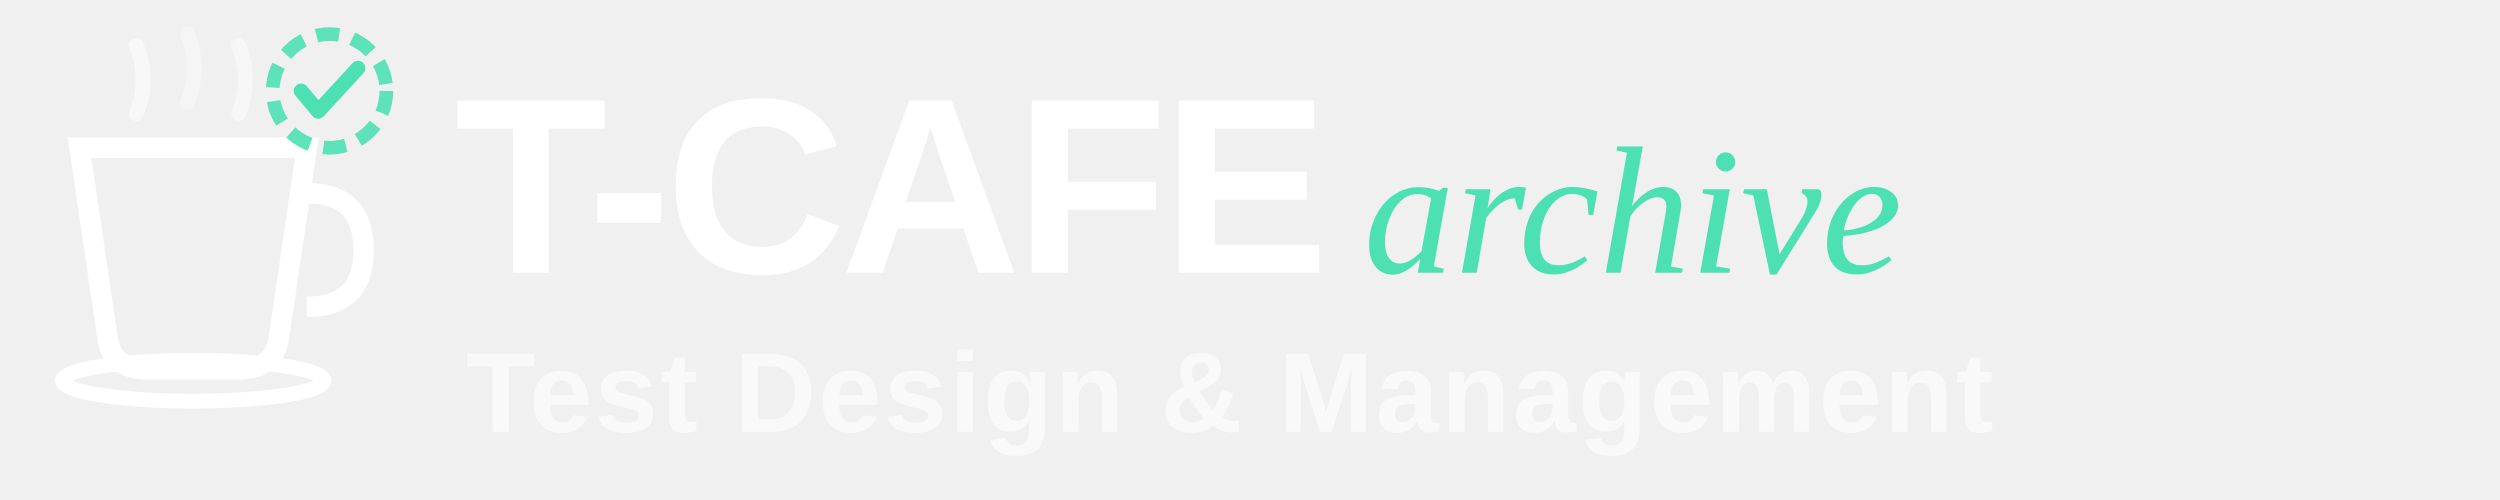
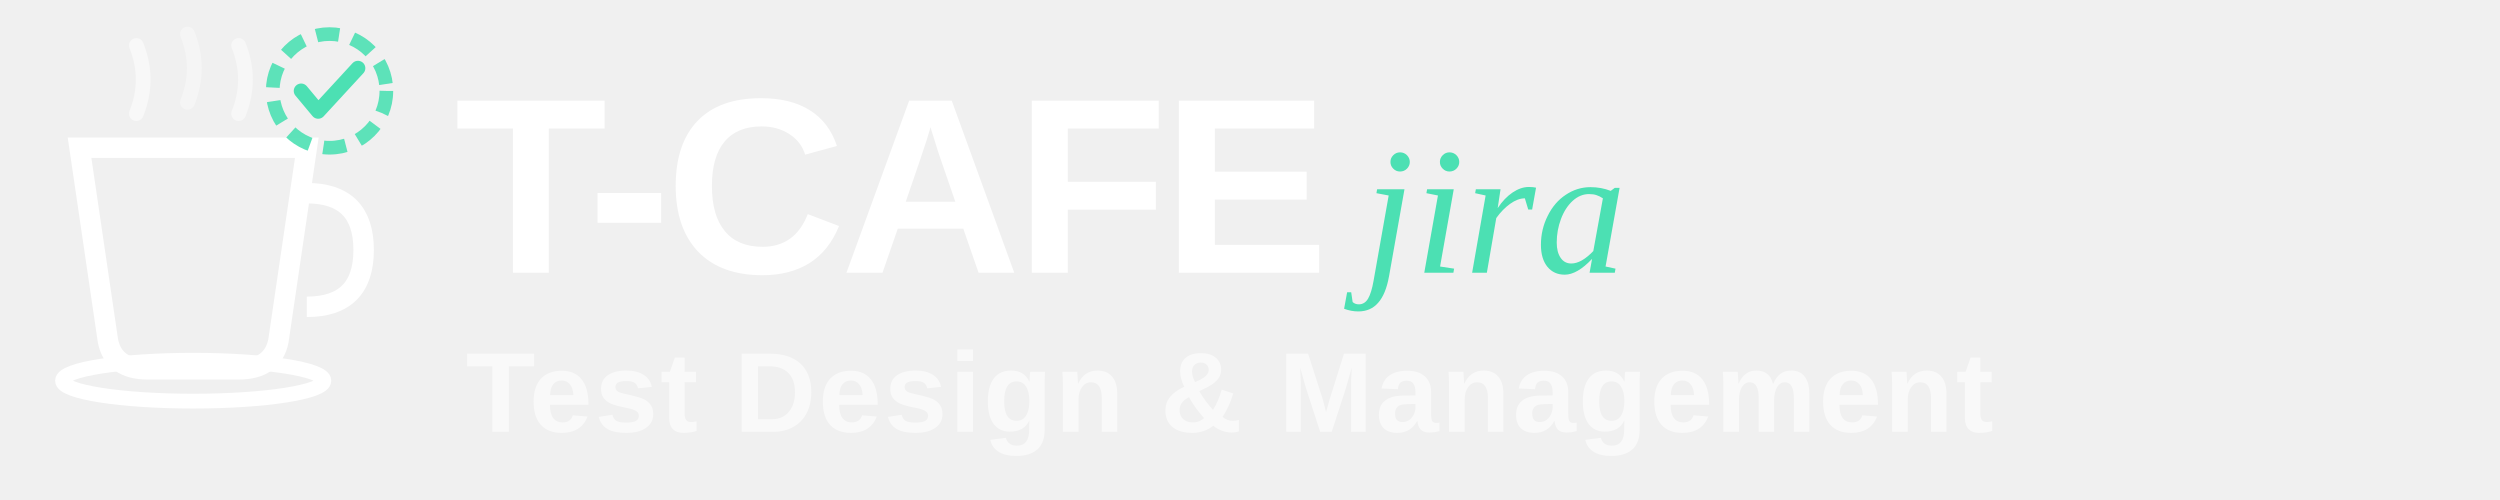
<svg xmlns="http://www.w3.org/2000/svg" width="220" height="44" viewBox="0 0 220 44" fill="none">
  <path d="M12 10 Q13.2 7 12 4" stroke="#ffffff" stroke-width="1.3" stroke-linecap="round" fill="none" opacity="0.5">
    <animate attributeName="d" values="M12 10 Q13.2 7 12 4;M12 10 Q10.8 7 12 4;M12 10 Q13.2 7 12 4" dur="3s" repeatCount="indefinite" />
  </path>
  <path d="M16.5 9 Q17.7 6 16.5 3" stroke="#ffffff" stroke-width="1.3" stroke-linecap="round" fill="none" opacity="0.35">
    <animate attributeName="d" values="M16.5 9 Q17.7 6 16.5 3;M16.5 9 Q15.3 6 16.5 3;M16.5 9 Q17.7 6 16.5 3" dur="2.5s" repeatCount="indefinite" />
  </path>
  <path d="M21 10 Q22.2 7 21 4" stroke="#ffffff" stroke-width="1.3" stroke-linecap="round" fill="none" opacity="0.45">
    <animate attributeName="d" values="M21 10 Q22.2 7 21 4;M21 10 Q19.8 7 21 4;M21 10 Q22.2 7 21 4" dur="3.5s" repeatCount="indefinite" />
  </path>
  <path d="M7 13 L9.5 30 Q10 32.5 13 32.5 L21 32.5 Q24 32.5 24.5 30 L27 13 Z" stroke="#ffffff" stroke-width="1.8" fill="none" />
  <path d="M27 17 Q32 17 32 22 Q32 27 27 27" stroke="#ffffff" stroke-width="1.8" fill="none" />
  <ellipse cx="17" cy="33.5" rx="11.5" ry="1.8" stroke="#ffffff" stroke-width="1.3" fill="none" />
  <circle cx="29" cy="8" r="5" stroke="#4ce0b3" stroke-width="1.2" fill="none" stroke-dasharray="2 1.2" opacity="0.9">
    <animateTransform attributeName="transform" type="rotate" from="0 29 8" to="360 29 8" dur="8s" repeatCount="indefinite" />
  </circle>
  <path d="M26.5 8 L28 9.8 L31.5 6" stroke="#4ce0b3" stroke-width="1.3" stroke-linecap="round" stroke-linejoin="round" fill="none" />
  <text x="40" y="24" font-family="'Segoe UI', Arial, sans-serif" font-weight="900" font-size="22" fill="#ffffff" letter-spacing="-0.5">T-CAFE</text>
-   <text x="120" y="24" font-family="Georgia, 'Times New Roman', serif" font-weight="400" font-size="16" fill="#4ce0b3" font-style="italic" letter-spacing="0">archive</text>
+   <text x="120" y="24" font-family="Georgia, 'Times New Roman', serif" font-weight="400" font-size="16" fill="#4ce0b3" font-style="italic" letter-spacing="0">jira</text>
  <text x="41" y="38" font-family="'Segoe UI', Arial, sans-serif" font-weight="700" font-size="10" fill="rgba(255,255,255,0.6)" letter-spacing="0.2">Test Design &amp; Management</text>
</svg>
